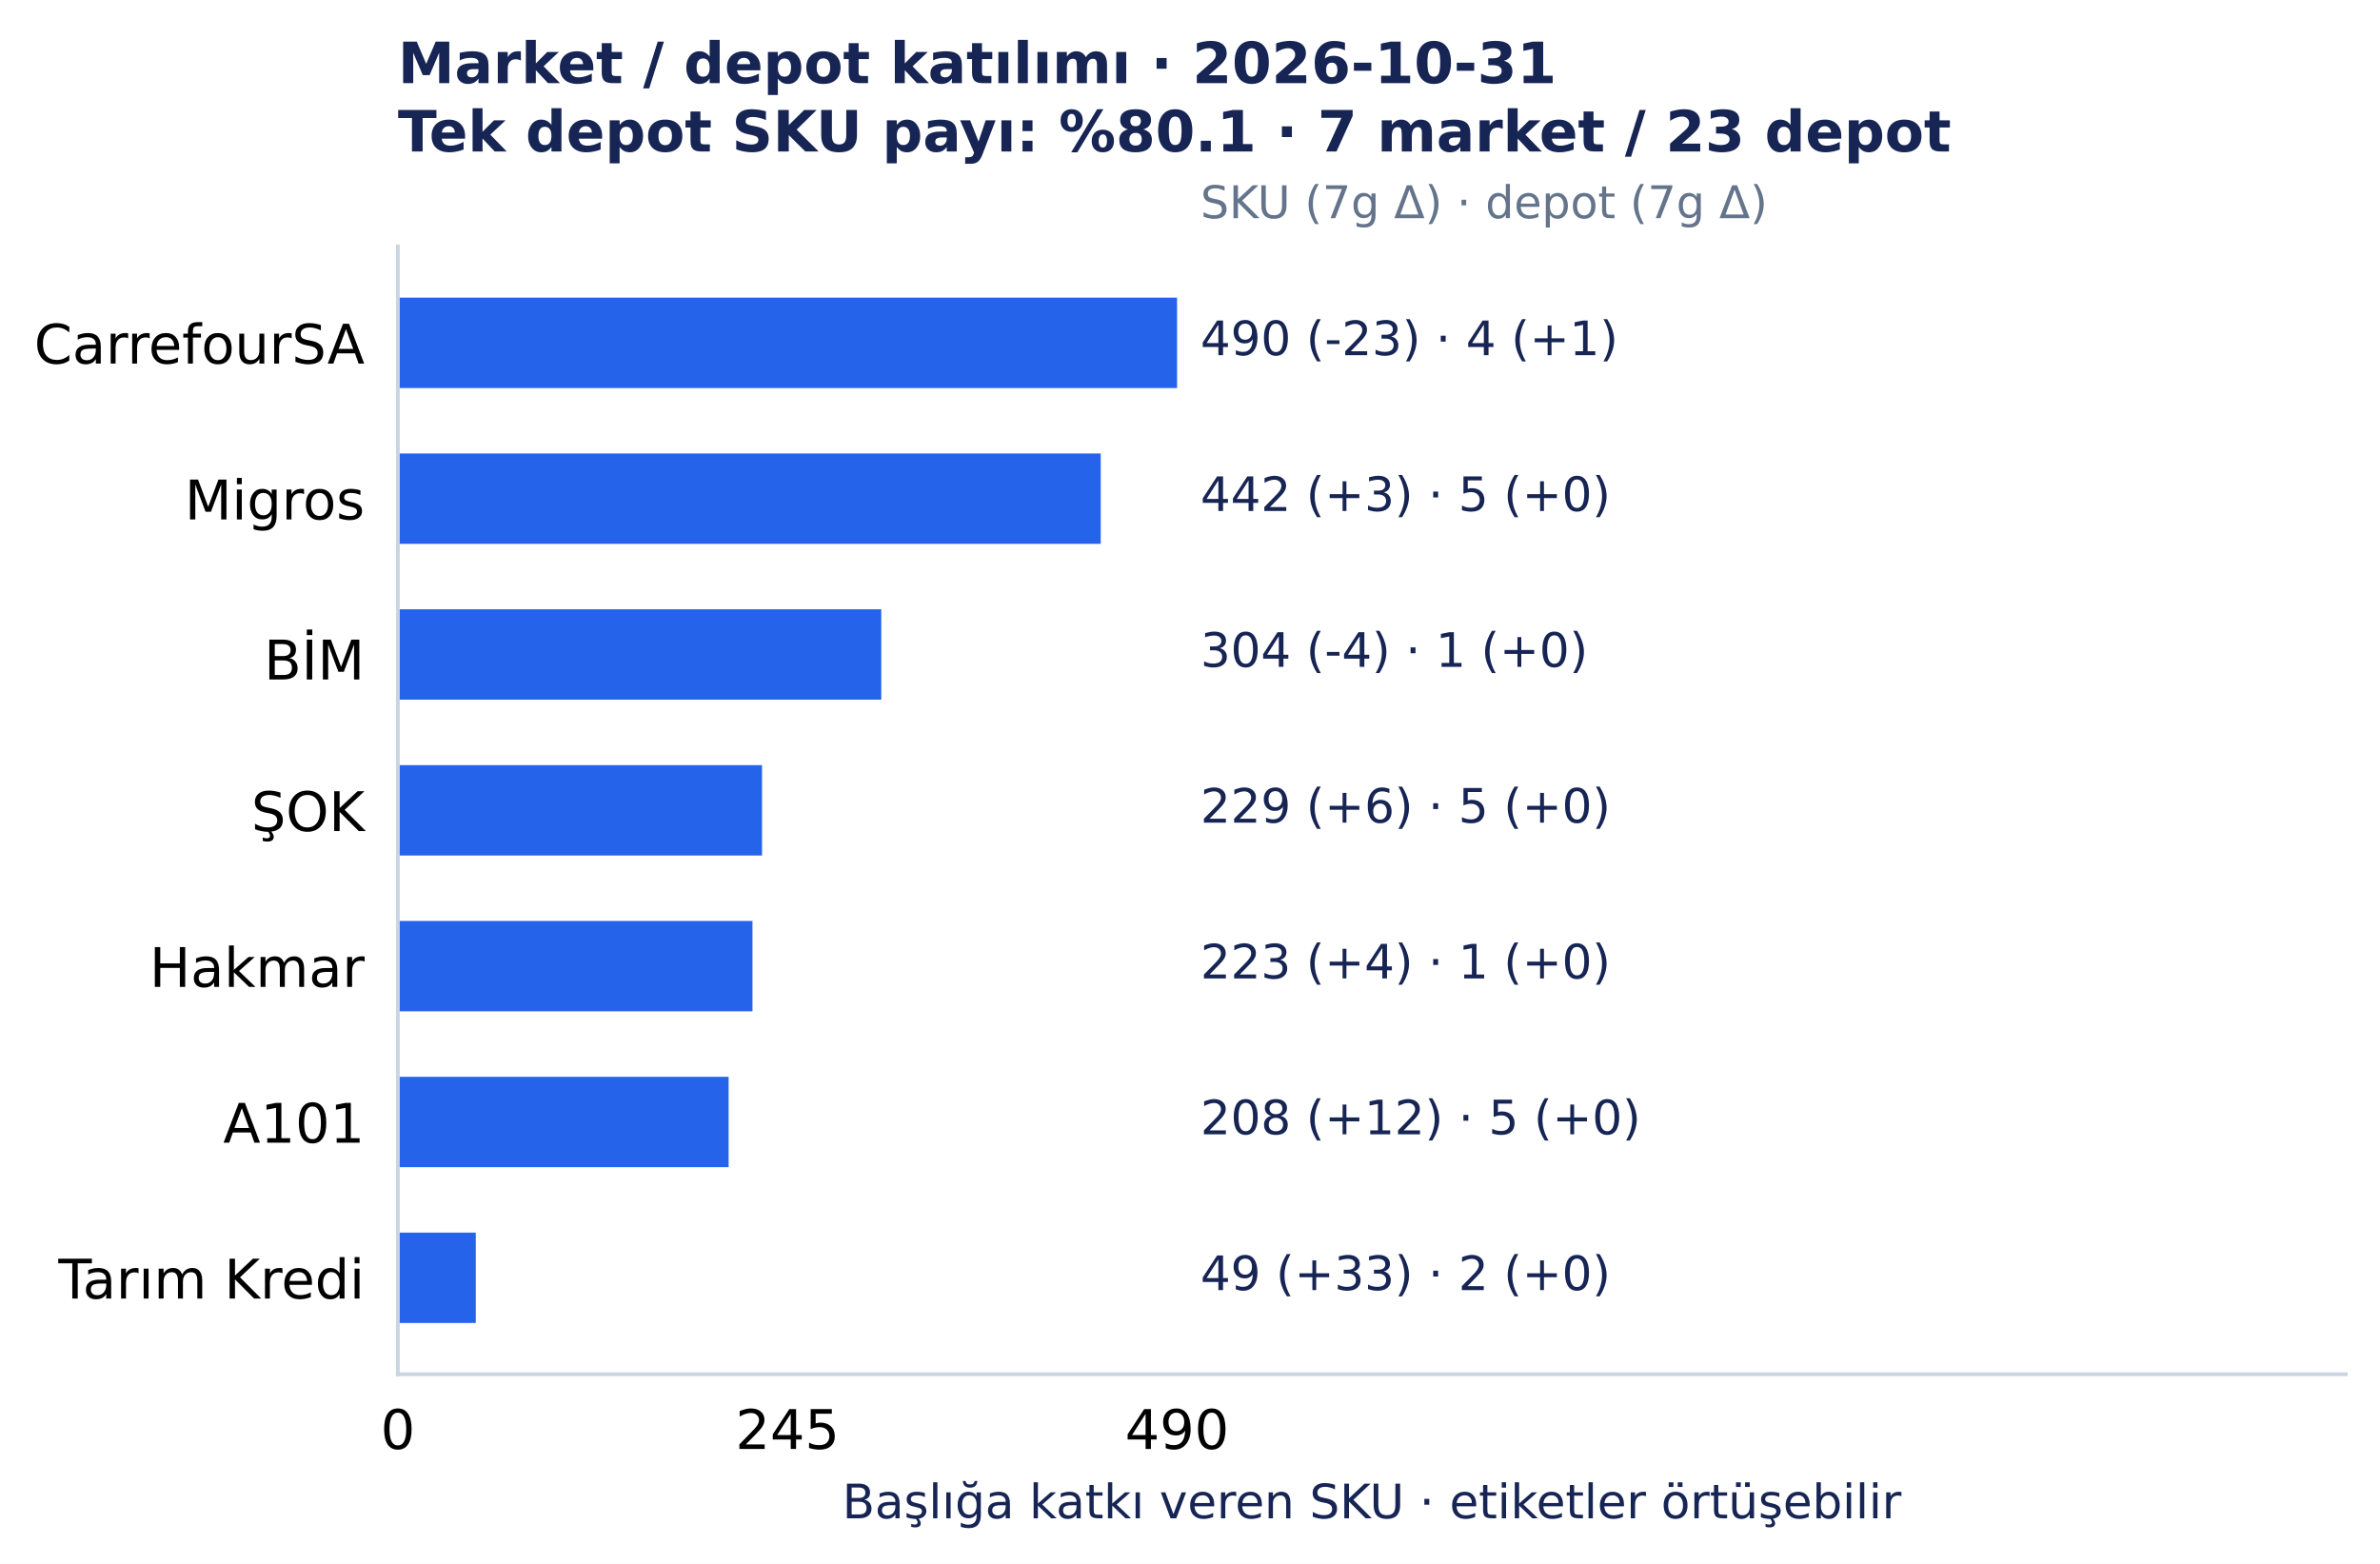
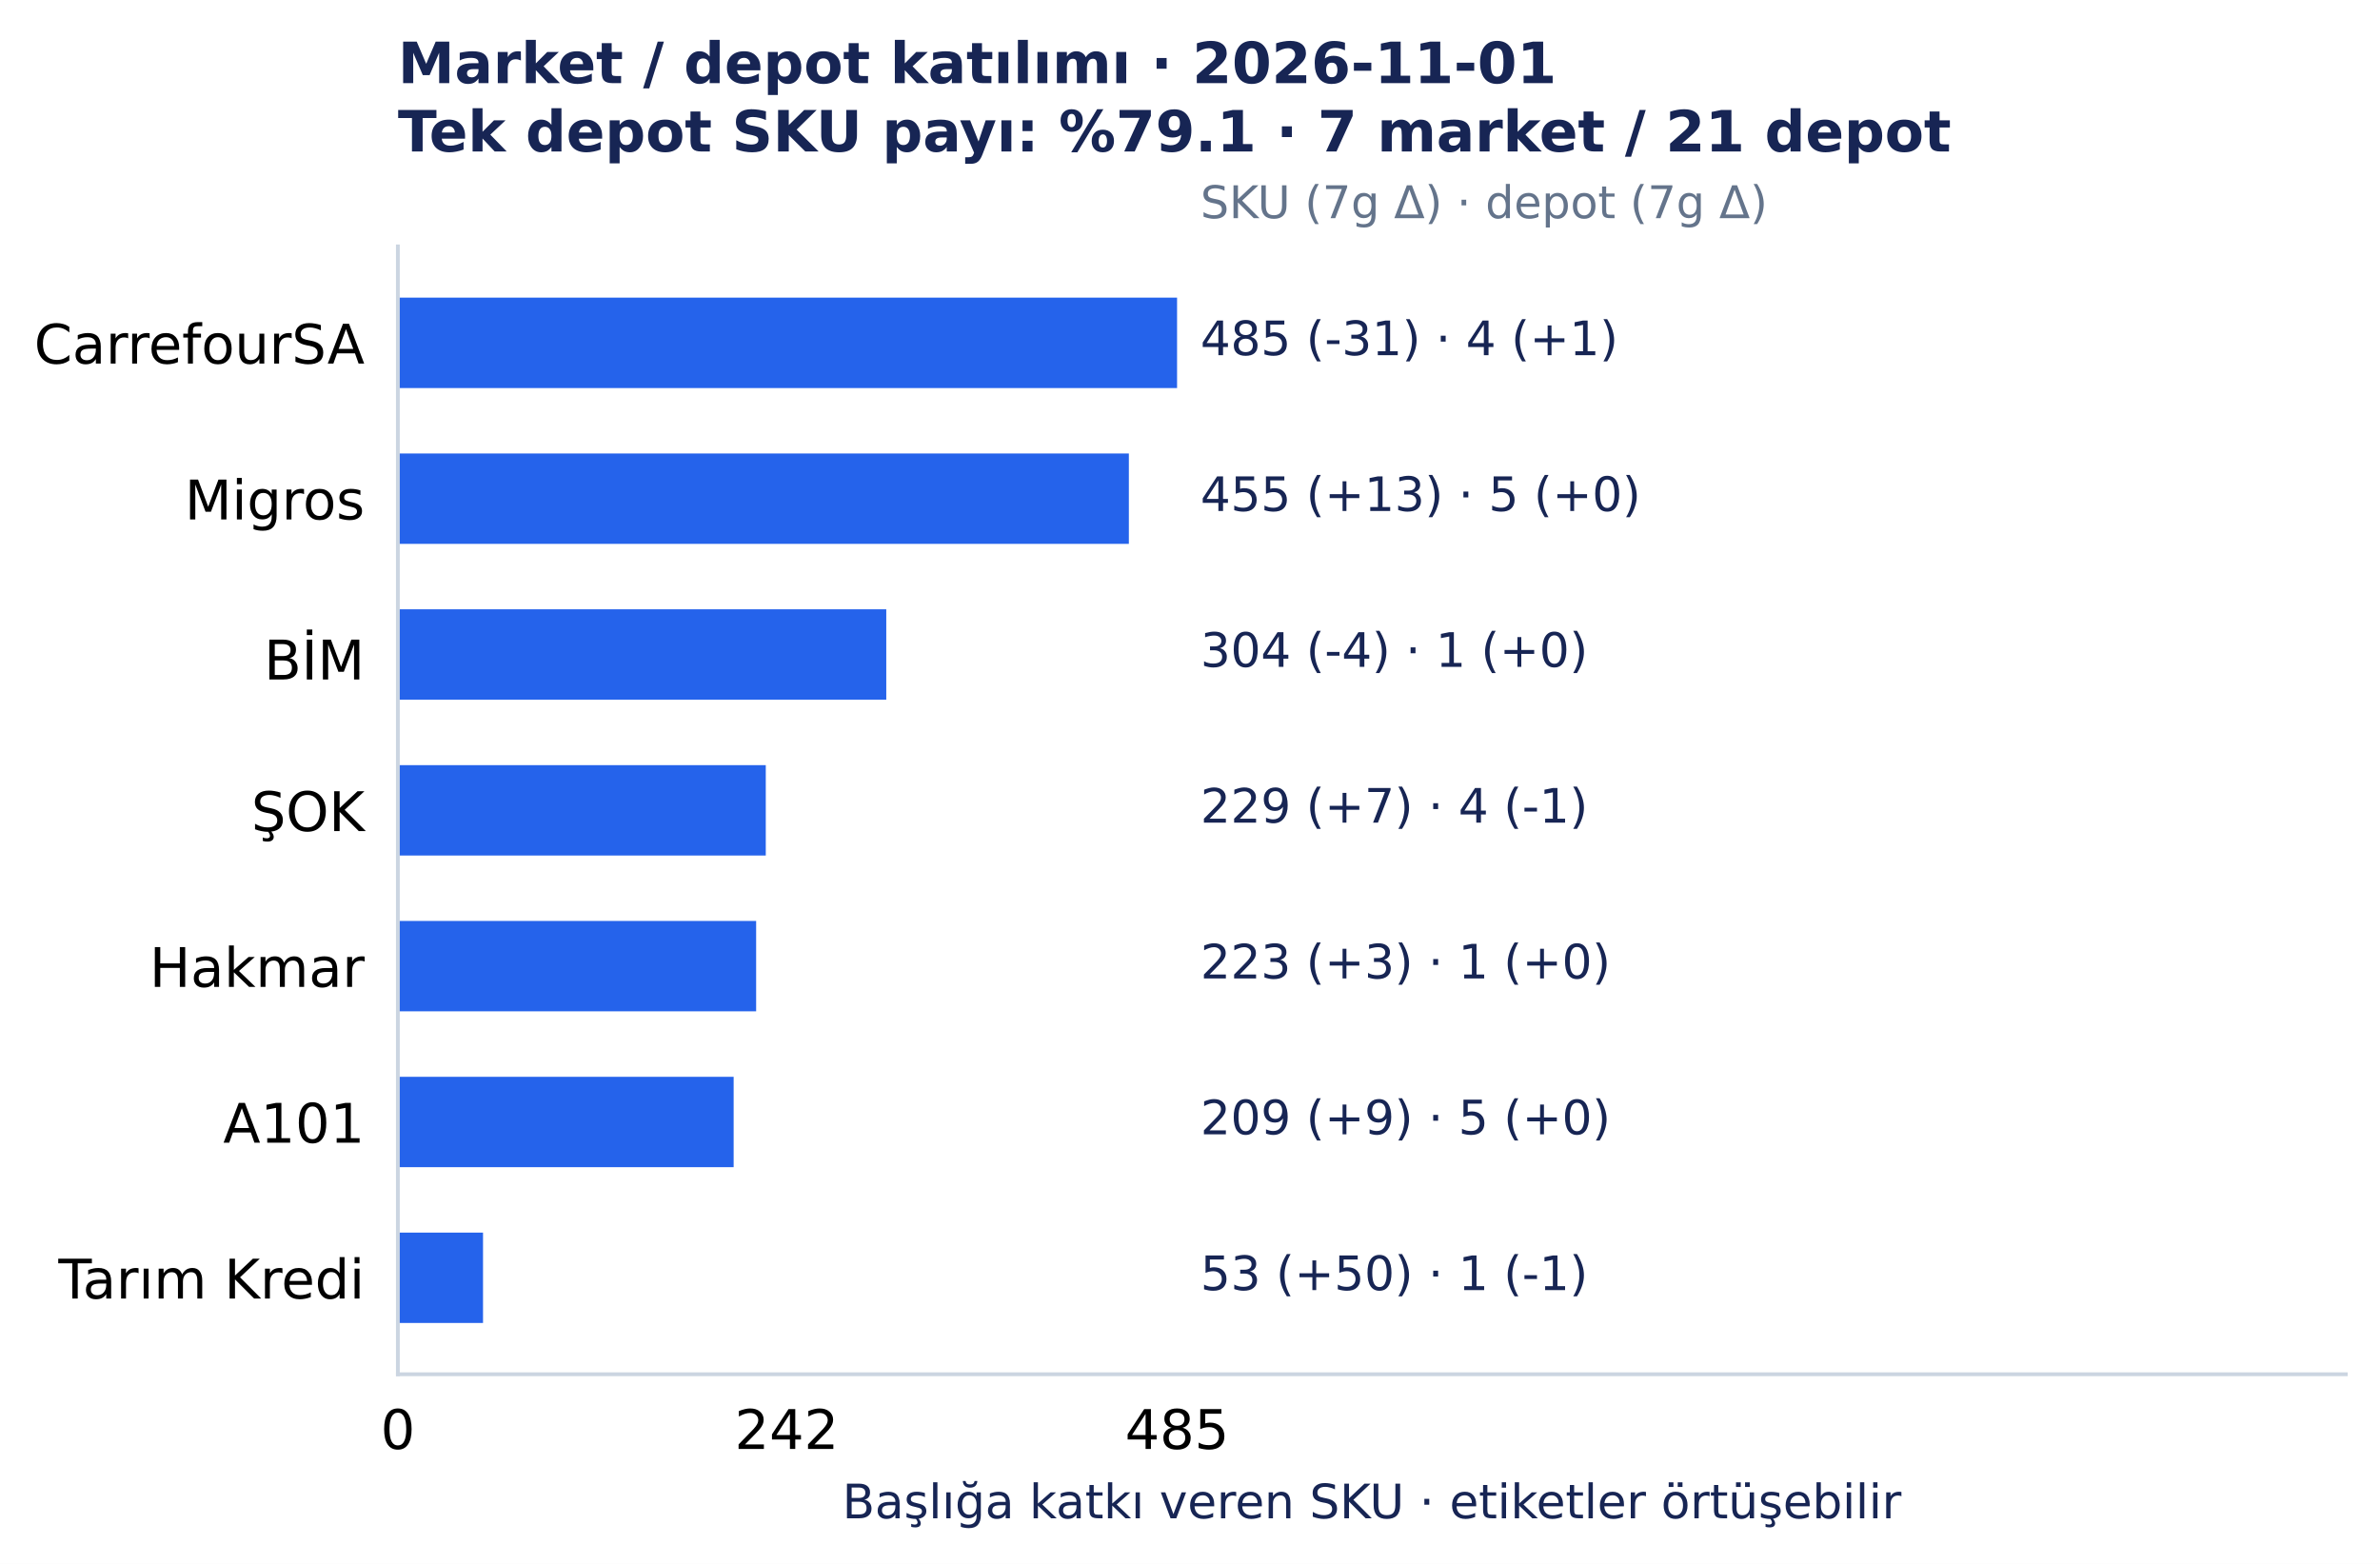
<svg xmlns="http://www.w3.org/2000/svg" width="501.492pt" height="329.548pt" viewBox="0 0 501.492 329.548" version="1.1">
  <defs>
    <style type="text/css">*{stroke-linejoin: round; stroke-linecap: butt}</style>
  </defs>
  <g id="figure_1">
    <g id="patch_1">
      <path d="M 0 329.548 L 501.492 329.548 L 501.492 0 L 0 0 z " style="fill: #ffffff" />
    </g>
    <g id="axes_1">
      <g id="patch_2">
        <path d="M 83.836 289.594 L 494.292 289.594 L 494.292 51.923 L 83.836 51.923 z " style="fill: #ffffff" />
      </g>
      <g id="matplotlib.axis_1">
        <g id="xtick_1">
          <g id="line2d_1" />
          <g id="text_1">
            <text style="font-size: 11.5px; font-family: 'DejaVu Sans', 'Bitstream Vera Sans', 'Computer Modern Sans Serif', 'Lucida Grande', 'Verdana', 'Geneva', 'Lucid', 'Arial', 'Helvetica', 'Avant Garde', sans-serif; text-anchor: middle" x="83.836" y="305.331" transform="rotate(-0 83.83609 305.3312)">0</text>
          </g>
        </g>
        <g id="xtick_2">
          <g id="line2d_2" />
          <g id="text_2">
-             <text style="font-size: 11.5px; font-family: 'DejaVu Sans', 'Bitstream Vera Sans', 'Computer Modern Sans Serif', 'Lucida Grande', 'Verdana', 'Geneva', 'Lucid', 'Arial', 'Helvetica', 'Avant Garde', sans-serif; text-anchor: middle" x="165.927" y="305.331" transform="rotate(-0 165.9273 305.3312)">245</text>
+             <text style="font-size: 11.5px; font-family: 'DejaVu Sans', 'Bitstream Vera Sans', 'Computer Modern Sans Serif', 'Lucida Grande', 'Verdana', 'Geneva', 'Lucid', 'Arial', 'Helvetica', 'Avant Garde', sans-serif; text-anchor: middle" x="165.758" y="305.331" transform="rotate(-0 165.7581 305.3312)">242</text>
          </g>
        </g>
        <g id="xtick_3">
          <g id="line2d_3" />
          <g id="text_3">
-             <text style="font-size: 11.5px; font-family: 'DejaVu Sans', 'Bitstream Vera Sans', 'Computer Modern Sans Serif', 'Lucida Grande', 'Verdana', 'Geneva', 'Lucid', 'Arial', 'Helvetica', 'Avant Garde', sans-serif; text-anchor: middle" x="248.019" y="305.331" transform="rotate(-0 248.0186 305.3312)">490</text>
+             <text style="font-size: 11.5px; font-family: 'DejaVu Sans', 'Bitstream Vera Sans', 'Computer Modern Sans Serif', 'Lucida Grande', 'Verdana', 'Geneva', 'Lucid', 'Arial', 'Helvetica', 'Avant Garde', sans-serif; text-anchor: middle" x="248.019" y="305.331" transform="rotate(-0 248.0186 305.3312)">485</text>
          </g>
        </g>
        <g id="text_4">
          <text style="font-size: 10px; font-family: 'DejaVu Sans', 'Bitstream Vera Sans', 'Computer Modern Sans Serif', 'Lucida Grande', 'Verdana', 'Geneva', 'Lucid', 'Arial', 'Helvetica', 'Avant Garde', sans-serif; text-anchor: middle; fill: #172554" x="289.064" y="319.945" transform="rotate(-0 289.0642 319.9455)">Başlığa katkı veren SKU · etiketler örtüşebilir</text>
        </g>
      </g>
      <g id="matplotlib.axis_2">
        <g id="ytick_1">
          <g id="line2d_4" />
          <g id="text_5">
            <text style="font-size: 11.5px; font-family: 'DejaVu Sans', 'Bitstream Vera Sans', 'Computer Modern Sans Serif', 'Lucida Grande', 'Verdana', 'Geneva', 'Lucid', 'Arial', 'Helvetica', 'Avant Garde', sans-serif; text-anchor: end" x="76.836" y="76.618" transform="rotate(-0 76.83609 76.61754)">CarrefourSA</text>
          </g>
        </g>
        <g id="ytick_2">
          <g id="line2d_5" />
          <g id="text_6">
            <text style="font-size: 11.5px; font-family: 'DejaVu Sans', 'Bitstream Vera Sans', 'Computer Modern Sans Serif', 'Lucida Grande', 'Verdana', 'Geneva', 'Lucid', 'Arial', 'Helvetica', 'Avant Garde', sans-serif; text-anchor: end" x="76.836" y="109.454" transform="rotate(-0 76.83609 109.4541)">Migros</text>
          </g>
        </g>
        <g id="ytick_3">
          <g id="line2d_6" />
          <g id="text_7">
            <text style="font-size: 11.5px; font-family: 'DejaVu Sans', 'Bitstream Vera Sans', 'Computer Modern Sans Serif', 'Lucida Grande', 'Verdana', 'Geneva', 'Lucid', 'Arial', 'Helvetica', 'Avant Garde', sans-serif; text-anchor: end" x="76.836" y="143.177" transform="rotate(-0 76.83609 143.1775)">BİM</text>
          </g>
        </g>
        <g id="ytick_4">
          <g id="line2d_7" />
          <g id="text_8">
            <text style="font-size: 11.5px; font-family: 'DejaVu Sans', 'Bitstream Vera Sans', 'Computer Modern Sans Serif', 'Lucida Grande', 'Verdana', 'Geneva', 'Lucid', 'Arial', 'Helvetica', 'Avant Garde', sans-serif; text-anchor: end" x="76.836" y="175.127" transform="rotate(-0 76.83609 175.1269)">ŞOK</text>
          </g>
        </g>
        <g id="ytick_5">
          <g id="line2d_8" />
          <g id="text_9">
            <text style="font-size: 11.5px; font-family: 'DejaVu Sans', 'Bitstream Vera Sans', 'Computer Modern Sans Serif', 'Lucida Grande', 'Verdana', 'Geneva', 'Lucid', 'Arial', 'Helvetica', 'Avant Garde', sans-serif; text-anchor: end" x="76.836" y="207.964" transform="rotate(-0 76.83609 207.9639)">Hakmar</text>
          </g>
        </g>
        <g id="ytick_6">
          <g id="line2d_9" />
          <g id="text_10">
            <text style="font-size: 11.5px; font-family: 'DejaVu Sans', 'Bitstream Vera Sans', 'Computer Modern Sans Serif', 'Lucida Grande', 'Verdana', 'Geneva', 'Lucid', 'Arial', 'Helvetica', 'Avant Garde', sans-serif; text-anchor: end" x="76.836" y="240.8" transform="rotate(-0 76.83609 240.8001)">A101</text>
          </g>
        </g>
        <g id="ytick_7">
          <g id="line2d_10" />
          <g id="text_11">
            <text style="font-size: 11.5px; font-family: 'DejaVu Sans', 'Bitstream Vera Sans', 'Computer Modern Sans Serif', 'Lucida Grande', 'Verdana', 'Geneva', 'Lucid', 'Arial', 'Helvetica', 'Avant Garde', sans-serif; text-anchor: end" x="76.836" y="273.637" transform="rotate(-0 76.83609 273.6372)">Tarım Kredi</text>
          </g>
        </g>
      </g>
      <g id="patch_3">
        <path d="M 83.836 62.726 L 248.019 62.726 L 248.019 81.771 L 83.836 81.771 z " clip-path="url(#p7150c4acc0)" style="fill: #2563eb" />
      </g>
      <g id="patch_4">
-         <path d="M 83.836 95.562 L 231.935 95.562 L 231.935 114.608 L 83.836 114.608 z " clip-path="url(#p7150c4acc0)" style="fill: #2563eb" />
+         <path d="M 83.836 95.562 L 237.863 95.562 L 237.863 114.608 L 83.836 114.608 z " clip-path="url(#p7150c4acc0)" style="fill: #2563eb" />
      </g>
      <g id="patch_5">
-         <path d="M 83.836 128.399 L 185.696 128.399 L 185.696 147.444 L 83.836 147.444 z " clip-path="url(#p7150c4acc0)" style="fill: #2563eb" />
+         <path d="M 83.836 128.399 L 186.746 128.399 L 186.746 147.444 L 83.836 147.444 z " clip-path="url(#p7150c4acc0)" style="fill: #2563eb" />
      </g>
      <g id="patch_6">
-         <path d="M 83.836 161.236 L 160.566 161.236 L 160.566 180.281 L 83.836 180.281 z " clip-path="url(#p7150c4acc0)" style="fill: #2563eb" />
+         <path d="M 83.836 161.236 L 161.357 161.236 L 161.357 180.281 L 83.836 180.281 z " clip-path="url(#p7150c4acc0)" style="fill: #2563eb" />
      </g>
      <g id="patch_7">
-         <path d="M 83.836 194.072 L 158.556 194.072 L 158.556 213.117 L 83.836 213.117 z " clip-path="url(#p7150c4acc0)" style="fill: #2563eb" />
+         <path d="M 83.836 194.072 L 159.326 194.072 L 159.326 213.117 L 83.836 213.117 z " clip-path="url(#p7150c4acc0)" style="fill: #2563eb" />
      </g>
      <g id="patch_8">
-         <path d="M 83.836 226.909 L 153.53 226.909 L 153.53 245.954 L 83.836 245.954 z " clip-path="url(#p7150c4acc0)" style="fill: #2563eb" />
+         <path d="M 83.836 226.909 L 154.587 226.909 L 154.587 245.954 L 83.836 245.954 z " clip-path="url(#p7150c4acc0)" style="fill: #2563eb" />
      </g>
      <g id="patch_9">
-         <path d="M 83.836 259.745 L 100.254 259.745 L 100.254 278.791 L 83.836 278.791 z " clip-path="url(#p7150c4acc0)" style="fill: #2563eb" />
+         <path d="M 83.836 259.745 L 101.778 259.745 L 101.778 278.791 L 83.836 278.791 z " clip-path="url(#p7150c4acc0)" style="fill: #2563eb" />
      </g>
      <g id="patch_10">
        <path d="M 83.836 289.594 L 83.836 51.923 " style="fill: none; stroke: #cbd5e1; stroke-width: 0.8; stroke-linejoin: miter; stroke-linecap: square" />
      </g>
      <g id="patch_11">
        <path d="M 83.836 289.594 L 494.292 289.594 " style="fill: none; stroke: #cbd5e1; stroke-width: 0.8; stroke-linejoin: miter; stroke-linecap: square" />
      </g>
      <g id="text_12">
-         <text style="font-size: 10px; font-family: 'DejaVu Sans', 'Bitstream Vera Sans', 'Computer Modern Sans Serif', 'Lucida Grande', 'Verdana', 'Geneva', 'Lucid', 'Arial', 'Helvetica', 'Avant Garde', sans-serif; text-anchor: start; fill: #172554" x="252.944" y="74.846" transform="rotate(-0 252.9441 74.84609)">490 (-23)  ·  4 (+1)</text>
+         <text style="font-size: 10px; font-family: 'DejaVu Sans', 'Bitstream Vera Sans', 'Computer Modern Sans Serif', 'Lucida Grande', 'Verdana', 'Geneva', 'Lucid', 'Arial', 'Helvetica', 'Avant Garde', sans-serif; text-anchor: start; fill: #172554" x="252.944" y="74.846" transform="rotate(-0 252.9441 74.84609)">485 (-31)  ·  4 (+1)</text>
      </g>
      <g id="text_13">
-         <text style="font-size: 10px; font-family: 'DejaVu Sans', 'Bitstream Vera Sans', 'Computer Modern Sans Serif', 'Lucida Grande', 'Verdana', 'Geneva', 'Lucid', 'Arial', 'Helvetica', 'Avant Garde', sans-serif; text-anchor: start; fill: #172554" x="252.944" y="107.683" transform="rotate(-0 252.9441 107.6827)">442 (+3)  ·  5 (+0)</text>
+         <text style="font-size: 10px; font-family: 'DejaVu Sans', 'Bitstream Vera Sans', 'Computer Modern Sans Serif', 'Lucida Grande', 'Verdana', 'Geneva', 'Lucid', 'Arial', 'Helvetica', 'Avant Garde', sans-serif; text-anchor: start; fill: #172554" x="252.944" y="107.683" transform="rotate(-0 252.9441 107.6827)">455 (+13)  ·  5 (+0)</text>
      </g>
      <g id="text_14">
        <text style="font-size: 10px; font-family: 'DejaVu Sans', 'Bitstream Vera Sans', 'Computer Modern Sans Serif', 'Lucida Grande', 'Verdana', 'Geneva', 'Lucid', 'Arial', 'Helvetica', 'Avant Garde', sans-serif; text-anchor: start; fill: #172554" x="252.944" y="140.519" transform="rotate(-0 252.9441 140.5193)">304 (-4)  ·  1 (+0)</text>
      </g>
      <g id="text_15">
-         <text style="font-size: 10px; font-family: 'DejaVu Sans', 'Bitstream Vera Sans', 'Computer Modern Sans Serif', 'Lucida Grande', 'Verdana', 'Geneva', 'Lucid', 'Arial', 'Helvetica', 'Avant Garde', sans-serif; text-anchor: start; fill: #172554" x="252.944" y="173.356" transform="rotate(-0 252.9441 173.3559)">229 (+6)  ·  5 (+0)</text>
+         <text style="font-size: 10px; font-family: 'DejaVu Sans', 'Bitstream Vera Sans', 'Computer Modern Sans Serif', 'Lucida Grande', 'Verdana', 'Geneva', 'Lucid', 'Arial', 'Helvetica', 'Avant Garde', sans-serif; text-anchor: start; fill: #172554" x="252.944" y="173.356" transform="rotate(-0 252.9441 173.3559)">229 (+7)  ·  4 (-1)</text>
      </g>
      <g id="text_16">
-         <text style="font-size: 10px; font-family: 'DejaVu Sans', 'Bitstream Vera Sans', 'Computer Modern Sans Serif', 'Lucida Grande', 'Verdana', 'Geneva', 'Lucid', 'Arial', 'Helvetica', 'Avant Garde', sans-serif; text-anchor: start; fill: #172554" x="252.944" y="206.193" transform="rotate(-0 252.9441 206.1925)">223 (+4)  ·  1 (+0)</text>
+         <text style="font-size: 10px; font-family: 'DejaVu Sans', 'Bitstream Vera Sans', 'Computer Modern Sans Serif', 'Lucida Grande', 'Verdana', 'Geneva', 'Lucid', 'Arial', 'Helvetica', 'Avant Garde', sans-serif; text-anchor: start; fill: #172554" x="252.944" y="206.193" transform="rotate(-0 252.9441 206.1925)">223 (+3)  ·  1 (+0)</text>
      </g>
      <g id="text_17">
-         <text style="font-size: 10px; font-family: 'DejaVu Sans', 'Bitstream Vera Sans', 'Computer Modern Sans Serif', 'Lucida Grande', 'Verdana', 'Geneva', 'Lucid', 'Arial', 'Helvetica', 'Avant Garde', sans-serif; text-anchor: start; fill: #172554" x="252.944" y="239.029" transform="rotate(-0 252.9441 239.0291)">208 (+12)  ·  5 (+0)</text>
+         <text style="font-size: 10px; font-family: 'DejaVu Sans', 'Bitstream Vera Sans', 'Computer Modern Sans Serif', 'Lucida Grande', 'Verdana', 'Geneva', 'Lucid', 'Arial', 'Helvetica', 'Avant Garde', sans-serif; text-anchor: start; fill: #172554" x="252.944" y="239.029" transform="rotate(-0 252.9441 239.0291)">209 (+9)  ·  5 (+0)</text>
      </g>
      <g id="text_18">
-         <text style="font-size: 10px; font-family: 'DejaVu Sans', 'Bitstream Vera Sans', 'Computer Modern Sans Serif', 'Lucida Grande', 'Verdana', 'Geneva', 'Lucid', 'Arial', 'Helvetica', 'Avant Garde', sans-serif; text-anchor: start; fill: #172554" x="252.944" y="271.866" transform="rotate(-0 252.9441 271.8657)">49 (+33)  ·  2 (+0)</text>
+         <text style="font-size: 10px; font-family: 'DejaVu Sans', 'Bitstream Vera Sans', 'Computer Modern Sans Serif', 'Lucida Grande', 'Verdana', 'Geneva', 'Lucid', 'Arial', 'Helvetica', 'Avant Garde', sans-serif; text-anchor: start; fill: #172554" x="252.944" y="271.866" transform="rotate(-0 252.9441 271.8657)">53 (+50)  ·  1 (-1)</text>
      </g>
      <g id="text_19">
        <text style="font-size: 9.5px; font-family: 'DejaVu Sans', 'Bitstream Vera Sans', 'Computer Modern Sans Serif', 'Lucida Grande', 'Verdana', 'Geneva', 'Lucid', 'Arial', 'Helvetica', 'Avant Garde', sans-serif; text-anchor: start; fill: #64748b" x="252.944" y="45.979" transform="rotate(-0 252.9441 45.97915)">SKU (7g Δ) · depot (7g Δ)</text>
      </g>
      <g id="text_20">
-         <text style="font-weight: 700; font-size: 12px; font-family: 'DejaVu Sans', 'Bitstream Vera Sans', 'Computer Modern Sans Serif', 'Lucida Grande', 'Verdana', 'Geneva', 'Lucid', 'Arial', 'Helvetica', 'Avant Garde', sans-serif; fill: #172554" transform="translate(83.83609 17.5193)">Market / depot katılımı · 2026-10-31</text>
-         <text style="font-weight: 700; font-size: 12px; font-family: 'DejaVu Sans', 'Bitstream Vera Sans', 'Computer Modern Sans Serif', 'Lucida Grande', 'Verdana', 'Geneva', 'Lucid', 'Arial', 'Helvetica', 'Avant Garde', sans-serif; fill: #172554" transform="translate(83.83609 31.92258)">Tek depot SKU payı: %80.1 · 7 market / 23 depot</text>
+         <text style="font-weight: 700; font-size: 12px; font-family: 'DejaVu Sans', 'Bitstream Vera Sans', 'Computer Modern Sans Serif', 'Lucida Grande', 'Verdana', 'Geneva', 'Lucid', 'Arial', 'Helvetica', 'Avant Garde', sans-serif; fill: #172554" transform="translate(83.83609 17.5193)">Market / depot katılımı · 2026-11-01</text>
+         <text style="font-weight: 700; font-size: 12px; font-family: 'DejaVu Sans', 'Bitstream Vera Sans', 'Computer Modern Sans Serif', 'Lucida Grande', 'Verdana', 'Geneva', 'Lucid', 'Arial', 'Helvetica', 'Avant Garde', sans-serif; fill: #172554" transform="translate(83.83609 31.92258)">Tek depot SKU payı: %79.1 · 7 market / 21 depot</text>
      </g>
    </g>
  </g>
  <defs>
    <clipPath id="p7150c4acc0">
      <rect x="83.836" y="51.923" width="410.456" height="237.671" />
    </clipPath>
  </defs>
</svg>
